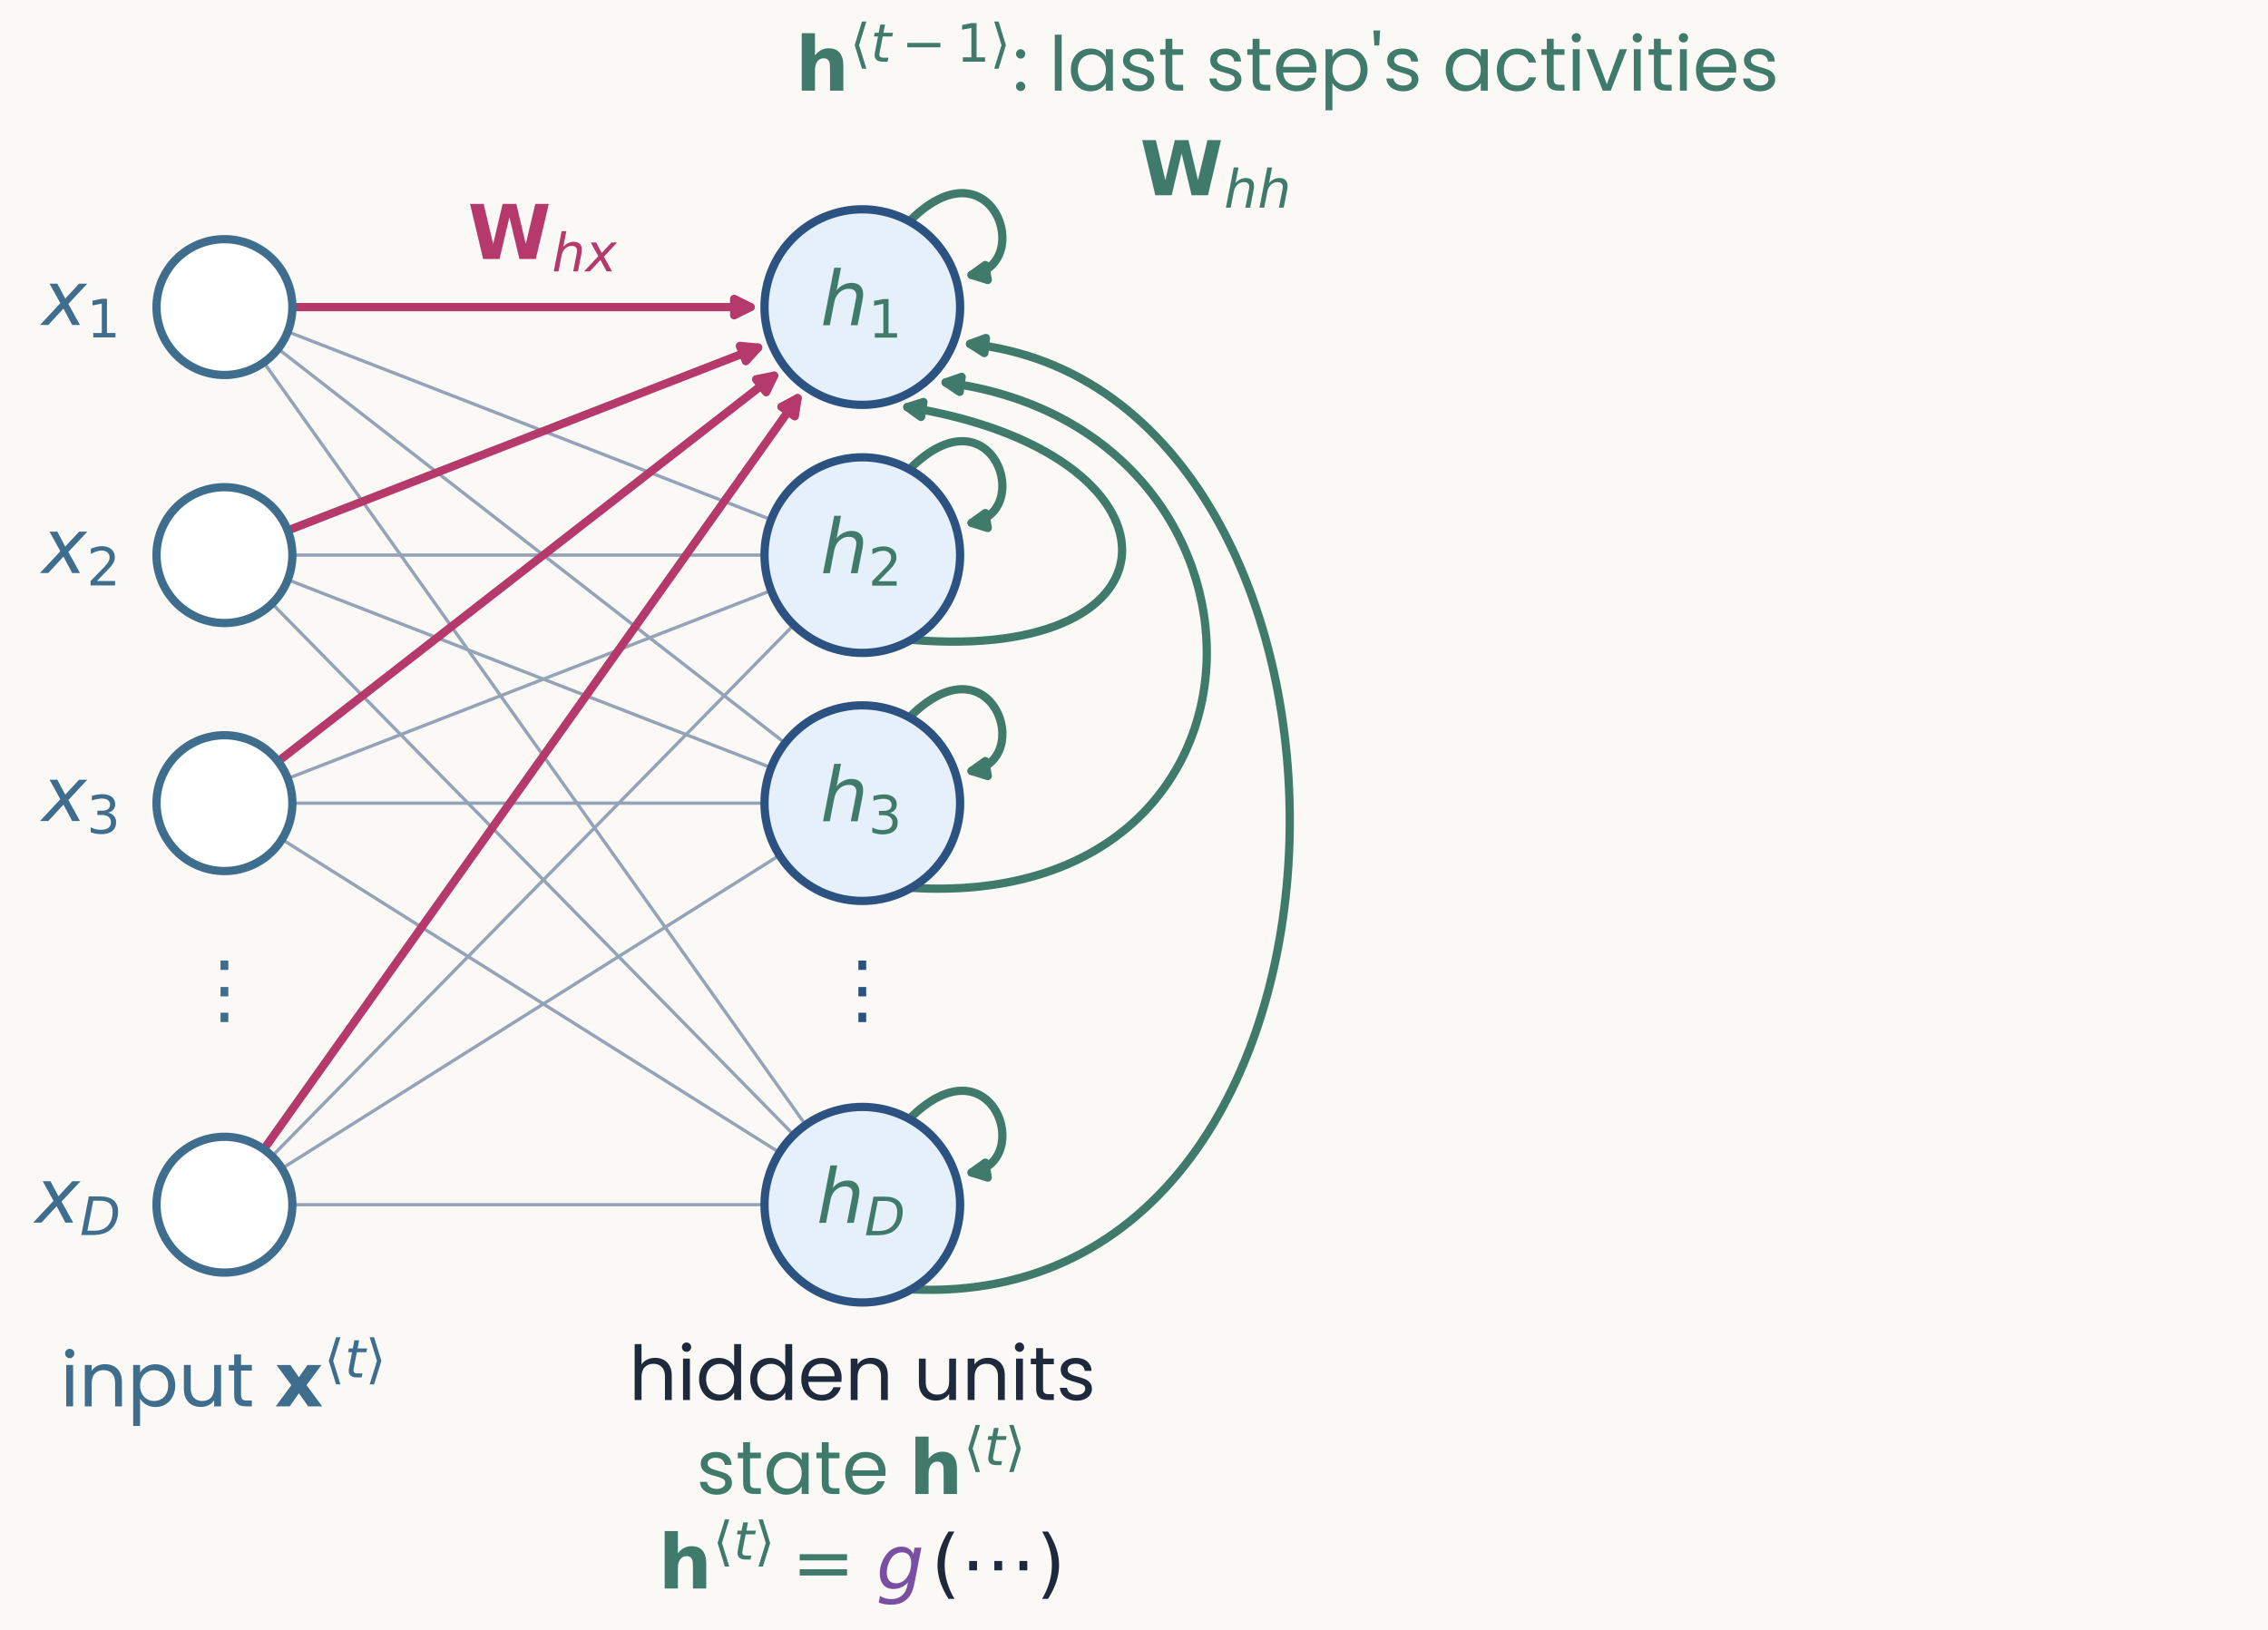
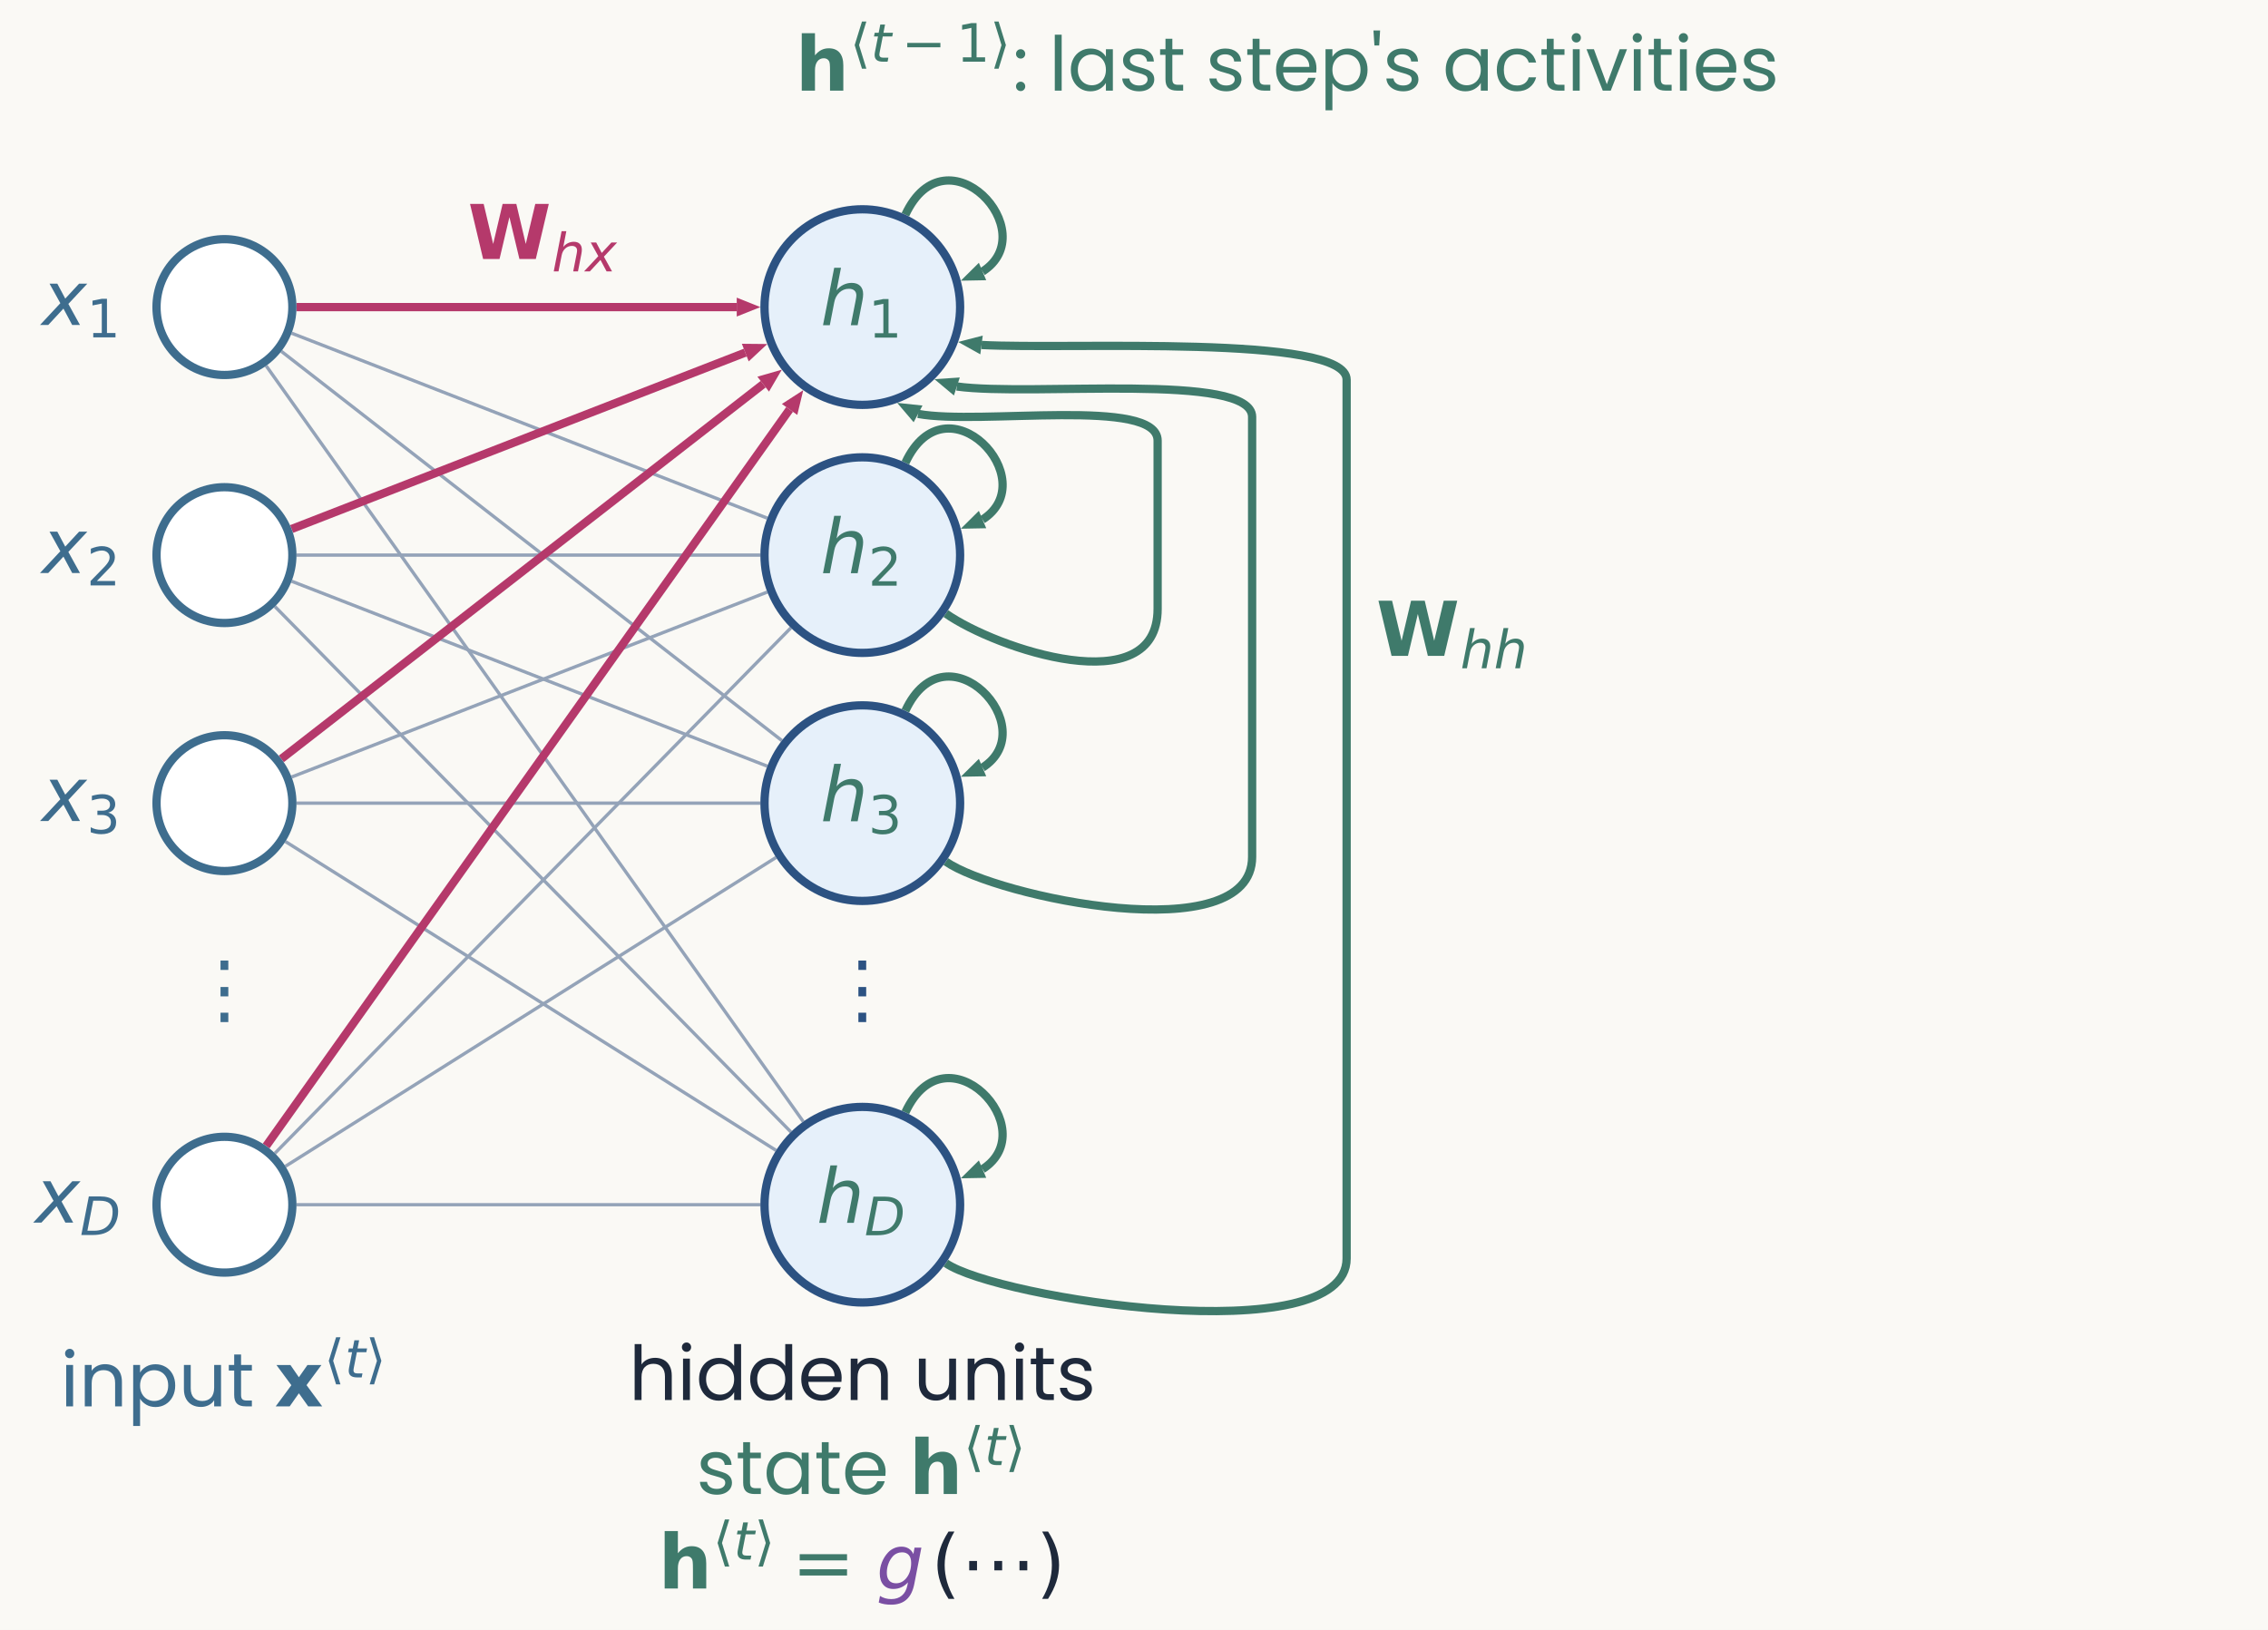
<svg xmlns="http://www.w3.org/2000/svg" xmlns:xlink="http://www.w3.org/1999/xlink" width="720pt" height="517.5pt" viewBox="0 0 720 517.5" version="1.1">
  <defs>
    <style type="text/css">*{stroke-linejoin: round; stroke-linecap: butt}</style>
  </defs>
  <g id="figure_1">
    <g id="patch_1">
      <path d="M 0 517.5  L 720 517.5  L 720 0  L 0 0  z " style="fill: #faf9f5" />
    </g>
    <g id="axes_1">
      <g id="hx-0-1">
-         <path d="M 91.346 105.315  L 243.413 164.452  " clip-path="url(#p8780f3ed15)" style="fill: none; stroke: #94a3b8; stroke-width: 1.05; stroke-linecap: round" />
+         <path d="M 92.57 105.791  L 243.588 164.52  " clip-path="url(#p8780f3ed15)" style="fill: none; stroke: #94a3b8; stroke-width: 1.05" />
      </g>
      <g id="hx-1-1">
-         <path d="M 92.812 176.25  L 241.2 176.25  " clip-path="url(#p8780f3ed15)" style="fill: none; stroke: #94a3b8; stroke-width: 1.05; stroke-linecap: round" />
+         <path d="M 94.125 176.25  L 241.387 176.25  " clip-path="url(#p8780f3ed15)" style="fill: none; stroke: #94a3b8; stroke-width: 1.05" />
      </g>
      <g id="hx-2-1">
-         <path d="M 91.346 247.185  L 243.413 188.048  " clip-path="url(#p8780f3ed15)" style="fill: none; stroke: #94a3b8; stroke-width: 1.05; stroke-linecap: round" />
+         <path d="M 92.57 246.709  L 243.588 187.98  " clip-path="url(#p8780f3ed15)" style="fill: none; stroke: #94a3b8; stroke-width: 1.05" />
      </g>
      <g id="hx-3-1">
-         <path d="M 86.356 367.114  L 250.946 199.477  " clip-path="url(#p8780f3ed15)" style="fill: none; stroke: #94a3b8; stroke-width: 1.05; stroke-linecap: round" />
+         <path d="M 87.276 366.177  L 251.077 199.343  " clip-path="url(#p8780f3ed15)" style="fill: none; stroke: #94a3b8; stroke-width: 1.05" />
      </g>
      <g id="hx-0-2">
-         <path d="M 88.27 110.738  L 248.057 235.016  " clip-path="url(#p8780f3ed15)" style="fill: none; stroke: #94a3b8; stroke-width: 1.05; stroke-linecap: round" />
+         <path d="M 89.306 111.544  L 248.205 235.131  " clip-path="url(#p8780f3ed15)" style="fill: none; stroke: #94a3b8; stroke-width: 1.05" />
      </g>
      <g id="hx-1-2">
-         <path d="M 91.346 184.065  L 243.413 243.202  " clip-path="url(#p8780f3ed15)" style="fill: none; stroke: #94a3b8; stroke-width: 1.05; stroke-linecap: round" />
+         <path d="M 92.57 184.541  L 243.588 243.27  " clip-path="url(#p8780f3ed15)" style="fill: none; stroke: #94a3b8; stroke-width: 1.05" />
      </g>
      <g id="hx-2-2">
-         <path d="M 92.812 255  L 241.2 255  " clip-path="url(#p8780f3ed15)" style="fill: none; stroke: #94a3b8; stroke-width: 1.05; stroke-linecap: round" />
+         <path d="M 94.125 255  L 241.387 255  " clip-path="url(#p8780f3ed15)" style="fill: none; stroke: #94a3b8; stroke-width: 1.05" />
      </g>
      <g id="hx-3-2">
-         <path d="M 89.497 371.011  L 246.205 272.343  " clip-path="url(#p8780f3ed15)" style="fill: none; stroke: #94a3b8; stroke-width: 1.05; stroke-linecap: round" />
+         <path d="M 90.608 370.312  L 246.364 272.243  " clip-path="url(#p8780f3ed15)" style="fill: none; stroke: #94a3b8; stroke-width: 1.05" />
      </g>
      <g id="hx-0-3">
-         <path d="M 83.739 115.077  L 254.897 355.966  " clip-path="url(#p8780f3ed15)" style="fill: none; stroke: #94a3b8; stroke-width: 1.05; stroke-linecap: round" />
+         <path d="M 84.499 116.147  L 255.005 356.119  " clip-path="url(#p8780f3ed15)" style="fill: none; stroke: #94a3b8; stroke-width: 1.05" />
      </g>
      <g id="hx-1-3">
-         <path d="M 86.356 191.636  L 250.946 359.273  " clip-path="url(#p8780f3ed15)" style="fill: none; stroke: #94a3b8; stroke-width: 1.05; stroke-linecap: round" />
+         <path d="M 87.276 192.573  L 251.077 359.407  " clip-path="url(#p8780f3ed15)" style="fill: none; stroke: #94a3b8; stroke-width: 1.05" />
      </g>
      <g id="hx-2-3">
-         <path d="M 89.497 266.489  L 246.205 365.157  " clip-path="url(#p8780f3ed15)" style="fill: none; stroke: #94a3b8; stroke-width: 1.05; stroke-linecap: round" />
+         <path d="M 90.608 267.188  L 246.364 365.257  " clip-path="url(#p8780f3ed15)" style="fill: none; stroke: #94a3b8; stroke-width: 1.05" />
      </g>
      <g id="hx-3-3">
-         <path d="M 92.812 382.5  L 241.2 382.5  " clip-path="url(#p8780f3ed15)" style="fill: none; stroke: #94a3b8; stroke-width: 1.05; stroke-linecap: round" />
+         <path d="M 94.125 382.5  L 241.387 382.5  " clip-path="url(#p8780f3ed15)" style="fill: none; stroke: #94a3b8; stroke-width: 1.05" />
+       </g>
+       <g id="hx-0-0-head">
+         <path d="M 233.887 94.5  L 241.387 97.5  L 233.887 100.5  z " clip-path="url(#p8780f3ed15)" style="fill: #b5396b" />
      </g>
      <g id="hx-0-0">
-         <path d="M 92.812 97.5  Q 167.006 97.5 238.265 97.5  " clip-path="url(#p8780f3ed15)" style="fill: none; stroke: #b5396b; stroke-width: 2.625; stroke-linecap: round" />
-         <path d="M 233.065 94.9  L 238.265 97.5  L 233.065 100.1  z " clip-path="url(#p8780f3ed15)" style="fill: #b5396b; stroke: #b5396b; stroke-width: 2.625; stroke-linecap: round" />
+         <path d="M 94.125 97.5  L 233.887 97.5  " clip-path="url(#p8780f3ed15)" style="fill: none; stroke: #b5396b; stroke-width: 2.625" />
+       </g>
+       <g id="hx-1-0-head">
+         <path d="M 235.511 109.152  L 243.588 109.23  L 237.685 114.744  z " clip-path="url(#p8780f3ed15)" style="fill: #b5396b" />
      </g>
      <g id="hx-1-0">
-         <path d="M 91.346 168.435  Q 167.38 138.866 240.678 110.361  " clip-path="url(#p8780f3ed15)" style="fill: none; stroke: #b5396b; stroke-width: 2.625; stroke-linecap: round" />
-         <path d="M 234.889 109.823  L 240.678 110.361  L 236.774 114.669  z " clip-path="url(#p8780f3ed15)" style="fill: #b5396b; stroke: #b5396b; stroke-width: 2.625; stroke-linecap: round" />
+         <path d="M 92.57 167.959  L 236.598 111.948  " clip-path="url(#p8780f3ed15)" style="fill: none; stroke: #b5396b; stroke-width: 2.625" />
+       </g>
+       <g id="hx-2-0-head">
+         <path d="M 240.443 119.605  L 248.205 117.369  L 244.126 124.341  z " clip-path="url(#p8780f3ed15)" style="fill: #b5396b" />
      </g>
      <g id="hx-2-0">
-         <path d="M 88.27 241.762  Q 168.163 179.623 245.74 119.286  " clip-path="url(#p8780f3ed15)" style="fill: none; stroke: #b5396b; stroke-width: 2.625; stroke-linecap: round" />
-         <path d="M 240.039 120.426  L 245.74 119.286  L 243.232 124.53  z " clip-path="url(#p8780f3ed15)" style="fill: #b5396b; stroke: #b5396b; stroke-width: 2.625; stroke-linecap: round" />
+         <path d="M 89.306 240.956  L 242.284 121.973  " clip-path="url(#p8780f3ed15)" style="fill: none; stroke: #b5396b; stroke-width: 2.625" />
+       </g>
+       <g id="hx-3-0-head">
+         <path d="M 248.216 128.258  L 255.005 123.881  L 253.107 131.733  z " clip-path="url(#p8780f3ed15)" style="fill: #b5396b" />
      </g>
      <g id="hx-3-0">
-         <path d="M 83.739 364.923  Q 169.318 244.478 253.197 126.427  " clip-path="url(#p8780f3ed15)" style="fill: none; stroke: #b5396b; stroke-width: 2.625; stroke-linecap: round" />
-         <path d="M 248.066 129.16  L 253.197 126.427  L 252.305 132.171  z " clip-path="url(#p8780f3ed15)" style="fill: #b5396b; stroke: #b5396b; stroke-width: 2.625; stroke-linecap: round" />
+         <path d="M 84.499 363.853  L 250.661 129.995  " clip-path="url(#p8780f3ed15)" style="fill: none; stroke: #b5396b; stroke-width: 2.625" />
      </g>
      <g id="state-equation">
        <g id="text_1">
          <g style="fill: #3f7a6b" transform="translate(208.99 504.51) scale(0.24 -0.24)">
            <defs>
              <path id="DejaVuSans-Bold-68" d="M 4056 2131  L 4056 0  L 2931 0  L 2931 347  L 2931 1625  Q 2931 2084 2911 2256  Q 2891 2428 2841 2509  Q 2775 2619 2662 2680  Q 2550 2741 2406 2741  Q 2056 2741 1856 2470  Q 1656 2200 1656 1722  L 1656 0  L 538 0  L 538 4863  L 1656 4863  L 1656 2988  Q 1909 3294 2193 3439  Q 2478 3584 2822 3584  Q 3428 3584 3742 3212  Q 4056 2841 4056 2131  z " transform="scale(0.015625)" />
              <path id="DejaVuSans-27e8" d="M 572 2006  L 1453 4856  L 1984 4856  L 1103 2006  L 1984 -844  L 1453 -844  L 572 2006  z " transform="scale(0.015625)" />
              <path id="DejaVuSans-Oblique-74" d="M 2706 3500  L 2619 3053  L 1472 3053  L 1100 1153  Q 1081 1047 1072 975  Q 1063 903 1063 863  Q 1063 663 1183 572  Q 1303 481 1569 481  L 2150 481  L 2053 0  L 1503 0  Q 991 0 739 200  Q 488 400 488 806  Q 488 878 497 964  Q 506 1050 525 1153  L 897 3053  L 409 3053  L 500 3500  L 978 3500  L 1172 4494  L 1747 4494  L 1556 3500  L 2706 3500  z " transform="scale(0.015625)" />
              <path id="DejaVuSans-27e9" d="M 1925 2006  L 1044 -844  L 513 -844  L 1394 2006  L 513 4856  L 1044 4856  L 1925 2006  z " transform="scale(0.015625)" />
              <path id="DejaVuSans-3d" d="M 678 2906  L 4684 2906  L 4684 2381  L 678 2381  L 678 2906  z M 678 1631  L 4684 1631  L 4684 1100  L 678 1100  L 678 1631  z " transform="scale(0.015625)" />
            </defs>
            <use xlink:href="#DejaVuSans-Bold-68" transform="translate(0 0.60625)" />
            <use xlink:href="#DejaVuSans-27e8" transform="translate(72.14844 38.8875) scale(0.7)" />
            <use xlink:href="#DejaVuSans-Oblique-74" transform="translate(99.45801 38.8875) scale(0.7)" />
            <use xlink:href="#DejaVuSans-27e9" transform="translate(126.9043 38.8875) scale(0.7)" />
            <use xlink:href="#DejaVuSans-3d" transform="translate(176.4307 0.60625)" />
          </g>
        </g>
        <g id="text_2">
          <g style="fill: #7a4fa3" transform="translate(278.19 504.51) scale(0.24 -0.24)">
            <defs>
              <path id="DejaVuSans-Oblique-67" d="M 3816 3500  L 3219 434  Q 3047 -456 2561 -893  Q 2075 -1331 1253 -1331  Q 950 -1331 690 -1286  Q 431 -1241 206 -1147  L 313 -588  Q 525 -725 762 -790  Q 1000 -856 1269 -856  Q 1816 -856 2167 -557  Q 2519 -259 2631 300  L 2681 563  Q 2441 288 2122 144  Q 1803 0 1434 0  Q 903 0 598 351  Q 294 703 294 1319  Q 294 1803 478 2267  Q 663 2731 997 3091  Q 1219 3328 1514 3456  Q 1809 3584 2131 3584  Q 2484 3584 2746 3420  Q 3009 3256 3138 2956  L 3238 3500  L 3816 3500  z M 2950 2216  Q 2950 2641 2750 2872  Q 2550 3103 2181 3103  Q 1953 3103 1747 3012  Q 1541 2922 1394 2759  Q 1156 2491 1023 2127  Q 891 1763 891 1375  Q 891 944 1092 712  Q 1294 481 1672 481  Q 2219 481 2584 976  Q 2950 1472 2950 2216  z " transform="scale(0.015625)" />
            </defs>
            <use xlink:href="#DejaVuSans-Oblique-67" />
          </g>
        </g>
        <g id="text_3">
          <g style="fill: #1e293b" transform="translate(295.55 504.51) scale(0.24 -0.24)">
            <defs>
              <path id="DejaVuSans-28" d="M 1984 4856  Q 1566 4138 1362 3434  Q 1159 2731 1159 2009  Q 1159 1288 1364 580  Q 1569 -128 1984 -844  L 1484 -844  Q 1016 -109 783 600  Q 550 1309 550 2009  Q 550 2706 781 3412  Q 1013 4119 1484 4856  L 1984 4856  z " transform="scale(0.015625)" />
              <path id="DejaVuSans-22ef" d="M 740 2363  L 1400 2363  L 1400 1569  L 740 1569  L 740 2363  z M 2868 2363  L 3528 2363  L 3528 1569  L 2868 1569  L 2868 2363  z M 4996 2363  L 5656 2363  L 5656 1569  L 4996 1569  L 4996 2363  z " transform="scale(0.015625)" />
              <path id="DejaVuSans-29" d="M 513 4856  L 1013 4856  Q 1481 4119 1714 3412  Q 1947 2706 1947 2009  Q 1947 1309 1714 600  Q 1481 -109 1013 -844  L 513 -844  Q 928 -128 1133 580  Q 1338 1288 1338 2009  Q 1338 2731 1133 3434  Q 928 4138 513 4856  z " transform="scale(0.015625)" />
            </defs>
            <use xlink:href="#DejaVuSans-28" transform="translate(0 0.125)" />
            <use xlink:href="#DejaVuSans-22ef" transform="translate(39.01367 0.125)" />
            <use xlink:href="#DejaVuSans-29" transform="translate(139.0137 0.125)" />
          </g>
        </g>
      </g>
+       <g id="recurrent-self-0-head">
+         <path d="M 313.086 88.971  L 305.01 89.124  L 310.753 83.443  z " clip-path="url(#p8780f3ed15)" style="fill: #3f7a6b" />
+       </g>
      <g id="recurrent-self-0">
-         <path d="M 288.75 70.2  C 315 43.95 328.8 84 308.447 87.283  " clip-path="url(#p8780f3ed15)" style="fill: none; stroke: #3f7a6b; stroke-width: 2.625; stroke-linecap: round" />
-         <path d="M 313.568 88.888  L 308.447 87.283  L 312.804 84.149  z " clip-path="url(#p8780f3ed15)" style="fill: #3f7a6b; stroke: #3f7a6b; stroke-width: 2.625; stroke-linecap: round" />
+         <path d="M 287.427 68.17  C 300.472 40.194 331.632 73.612 311.919 86.207  " clip-path="url(#p8780f3ed15)" style="fill: none; stroke: #3f7a6b; stroke-width: 2.625" />
+       </g>
+       <g id="recurrent-self-1-head">
+         <path d="M 313.086 167.721  L 305.01 167.874  L 310.753 162.193  z " clip-path="url(#p8780f3ed15)" style="fill: #3f7a6b" />
      </g>
      <g id="recurrent-self-1">
-         <path d="M 288.75 148.95  C 315 122.7 328.8 162.75 308.447 166.033  " clip-path="url(#p8780f3ed15)" style="fill: none; stroke: #3f7a6b; stroke-width: 2.625; stroke-linecap: round" />
-         <path d="M 313.568 167.638  L 308.447 166.033  L 312.804 162.899  z " clip-path="url(#p8780f3ed15)" style="fill: #3f7a6b; stroke: #3f7a6b; stroke-width: 2.625; stroke-linecap: round" />
+         <path d="M 287.427 146.92  C 300.472 118.944 331.632 152.362 311.919 164.957  " clip-path="url(#p8780f3ed15)" style="fill: none; stroke: #3f7a6b; stroke-width: 2.625" />
+       </g>
+       <g id="recurrent-self-2-head">
+         <path d="M 313.086 246.471  L 305.01 246.624  L 310.753 240.943  z " clip-path="url(#p8780f3ed15)" style="fill: #3f7a6b" />
      </g>
      <g id="recurrent-self-2">
-         <path d="M 288.75 227.7  C 315 201.45 328.8 241.5 308.447 244.783  " clip-path="url(#p8780f3ed15)" style="fill: none; stroke: #3f7a6b; stroke-width: 2.625; stroke-linecap: round" />
-         <path d="M 313.568 246.388  L 308.447 244.783  L 312.804 241.649  z " clip-path="url(#p8780f3ed15)" style="fill: #3f7a6b; stroke: #3f7a6b; stroke-width: 2.625; stroke-linecap: round" />
+         <path d="M 287.427 225.67  C 300.472 197.694 331.632 231.112 311.919 243.707  " clip-path="url(#p8780f3ed15)" style="fill: none; stroke: #3f7a6b; stroke-width: 2.625" />
+       </g>
+       <g id="recurrent-self-3-head">
+         <path d="M 313.086 373.971  L 305.01 374.124  L 310.753 368.443  z " clip-path="url(#p8780f3ed15)" style="fill: #3f7a6b" />
      </g>
      <g id="recurrent-self-3">
-         <path d="M 288.75 355.2  C 315 328.95 328.8 369 308.447 372.283  " clip-path="url(#p8780f3ed15)" style="fill: none; stroke: #3f7a6b; stroke-width: 2.625; stroke-linecap: round" />
-         <path d="M 313.568 373.888  L 308.447 372.283  L 312.804 369.149  z " clip-path="url(#p8780f3ed15)" style="fill: #3f7a6b; stroke: #3f7a6b; stroke-width: 2.625; stroke-linecap: round" />
+         <path d="M 287.427 353.17  C 300.472 325.194 331.632 358.612 311.919 371.207  " clip-path="url(#p8780f3ed15)" style="fill: none; stroke: #3f7a6b; stroke-width: 2.625" />
+       </g>
+       <g id="recurrent-cross-1-0-head">
+         <path d="M 290.051 134.065  L 284.819 127.911  L 292.852 128.759  z " clip-path="url(#p8780f3ed15)" style="fill: #3f7a6b" />
      </g>
      <g id="recurrent-cross-1-0">
-         <path d="M 289.275 203.14  C 378.75 210.64 378.75 143.792 288.037 129.256  " clip-path="url(#p8780f3ed15)" style="fill: none; stroke: #3f7a6b; stroke-width: 2.625; stroke-linecap: round" />
-         <path d="M 292.397 132.385  L 288.037 129.256  L 293.156 127.646  z " clip-path="url(#p8780f3ed15)" style="fill: #3f7a6b; stroke: #3f7a6b; stroke-width: 2.625; stroke-linecap: round" />
+         <path d="M 300.26 194.812  C 316.233 205.997 367.5 223.312 367.5 193.312  C 367.5 178.312 367.5 154.911 367.5 139.911  C 367.5 125.951 311.255 135.094 291.451 131.412  " clip-path="url(#p8780f3ed15)" style="fill: none; stroke: #3f7a6b; stroke-width: 2.625" />
+       </g>
+       <g id="recurrent-cross-2-0-head">
+         <path d="M 302.833 125.562  L 296.634 120.384  L 304.694 119.858  z " clip-path="url(#p8780f3ed15)" style="fill: #3f7a6b" />
      </g>
      <g id="recurrent-cross-2-0">
-         <path d="M 289.275 281.89  C 412.5 289.39 412.5 136.047 300.207 121.426  " clip-path="url(#p8780f3ed15)" style="fill: none; stroke: #3f7a6b; stroke-width: 2.625; stroke-linecap: round" />
-         <path d="M 304.657 124.425  L 300.207 121.426  L 305.277 119.665  z " clip-path="url(#p8780f3ed15)" style="fill: #3f7a6b; stroke: #3f7a6b; stroke-width: 2.625; stroke-linecap: round" />
+         <path d="M 300.26 273.562  C 316.233 284.747 397.5 302.062 397.5 272.062  C 397.5 257.062 397.5 147.384 397.5 132.384  C 397.5 118.02 327.488 126.001 303.764 122.71  " clip-path="url(#p8780f3ed15)" style="fill: none; stroke: #3f7a6b; stroke-width: 2.625" />
+       </g>
+       <g id="recurrent-cross-3-0-head">
+         <path d="M 311.214 112.506  L 304.161 108.569  L 311.984 106.556  z " clip-path="url(#p8780f3ed15)" style="fill: #3f7a6b" />
      </g>
      <g id="recurrent-cross-3-0">
-         <path d="M 289.275 409.39  C 446.25 416.89 446.25 123.889 307.96 109.199  " clip-path="url(#p8780f3ed15)" style="fill: none; stroke: #3f7a6b; stroke-width: 2.625; stroke-linecap: round" />
-         <path d="M 312.48 112.093  L 307.96 109.199  L 312.987 107.32  z " clip-path="url(#p8780f3ed15)" style="fill: #3f7a6b; stroke: #3f7a6b; stroke-width: 2.625; stroke-linecap: round" />
+         <path d="M 300.26 401.062  C 316.233 412.247 427.5 429.562 427.5 399.562  C 427.5 384.562 427.5 135.569 427.5 120.569  C 427.5 105.944 339.462 111.041 311.599 109.531  " clip-path="url(#p8780f3ed15)" style="fill: none; stroke: #3f7a6b; stroke-width: 2.625" />
      </g>
      <g id="input-0">
        <path d="M 71.25 119.062  C 76.968 119.062 82.453 116.791 86.497 112.747  C 90.541 108.703 92.812 103.218 92.812 97.5  C 92.812 91.782 90.541 86.297 86.497 82.253  C 82.453 78.209 76.968 75.938 71.25 75.938  C 65.532 75.938 60.047 78.209 56.003 82.253  C 51.959 86.297 49.688 91.782 49.688 97.5  C 49.688 103.218 51.959 108.703 56.003 112.747  C 60.047 116.791 65.532 119.062 71.25 119.062  z " clip-path="url(#p8780f3ed15)" style="fill: #ffffff; stroke: #3e6d8e; stroke-width: 2.625; stroke-linejoin: miter" />
      </g>
      <g id="hidden-0">
        <path d="M 273.75 128.55  C 281.985 128.55 289.883 125.278 295.706 119.456  C 301.528 113.633 304.8 105.735 304.8 97.5  C 304.8 89.265 301.528 81.367 295.706 75.544  C 289.883 69.722 281.985 66.45 273.75 66.45  C 265.515 66.45 257.617 69.722 251.794 75.544  C 245.972 81.367 242.7 89.265 242.7 97.5  C 242.7 105.735 245.972 113.633 251.794 119.456  C 257.617 125.278 265.515 128.55 273.75 128.55  z " clip-path="url(#p8780f3ed15)" style="fill: #e6f0fa; stroke: #2c5282; stroke-width: 2.625; stroke-linejoin: miter" />
      </g>
      <g id="input-1">
        <path d="M 71.25 197.812  C 76.968 197.812 82.453 195.541 86.497 191.497  C 90.541 187.453 92.812 181.968 92.812 176.25  C 92.812 170.532 90.541 165.047 86.497 161.003  C 82.453 156.959 76.968 154.688 71.25 154.688  C 65.532 154.688 60.047 156.959 56.003 161.003  C 51.959 165.047 49.688 170.532 49.688 176.25  C 49.688 181.968 51.959 187.453 56.003 191.497  C 60.047 195.541 65.532 197.812 71.25 197.812  z " clip-path="url(#p8780f3ed15)" style="fill: #ffffff; stroke: #3e6d8e; stroke-width: 2.625; stroke-linejoin: miter" />
      </g>
      <g id="hidden-1">
        <path d="M 273.75 207.3  C 281.985 207.3 289.883 204.028 295.706 198.206  C 301.528 192.383 304.8 184.485 304.8 176.25  C 304.8 168.015 301.528 160.117 295.706 154.294  C 289.883 148.472 281.985 145.2 273.75 145.2  C 265.515 145.2 257.617 148.472 251.794 154.294  C 245.972 160.117 242.7 168.015 242.7 176.25  C 242.7 184.485 245.972 192.383 251.794 198.206  C 257.617 204.028 265.515 207.3 273.75 207.3  z " clip-path="url(#p8780f3ed15)" style="fill: #e6f0fa; stroke: #2c5282; stroke-width: 2.625; stroke-linejoin: miter" />
      </g>
      <g id="input-2">
        <path d="M 71.25 276.562  C 76.968 276.562 82.453 274.291 86.497 270.247  C 90.541 266.203 92.812 260.718 92.812 255  C 92.812 249.282 90.541 243.797 86.497 239.753  C 82.453 235.709 76.968 233.438 71.25 233.438  C 65.532 233.438 60.047 235.709 56.003 239.753  C 51.959 243.797 49.688 249.282 49.688 255  C 49.688 260.718 51.959 266.203 56.003 270.247  C 60.047 274.291 65.532 276.562 71.25 276.562  z " clip-path="url(#p8780f3ed15)" style="fill: #ffffff; stroke: #3e6d8e; stroke-width: 2.625; stroke-linejoin: miter" />
      </g>
      <g id="hidden-2">
        <path d="M 273.75 286.05  C 281.985 286.05 289.883 282.778 295.706 276.956  C 301.528 271.133 304.8 263.235 304.8 255  C 304.8 246.765 301.528 238.867 295.706 233.044  C 289.883 227.222 281.985 223.95 273.75 223.95  C 265.515 223.95 257.617 227.222 251.794 233.044  C 245.972 238.867 242.7 246.765 242.7 255  C 242.7 263.235 245.972 271.133 251.794 276.956  C 257.617 282.778 265.515 286.05 273.75 286.05  z " clip-path="url(#p8780f3ed15)" style="fill: #e6f0fa; stroke: #2c5282; stroke-width: 2.625; stroke-linejoin: miter" />
      </g>
      <g id="input-3">
        <path d="M 71.25 404.062  C 76.968 404.062 82.453 401.791 86.497 397.747  C 90.541 393.703 92.812 388.218 92.812 382.5  C 92.812 376.782 90.541 371.297 86.497 367.253  C 82.453 363.209 76.968 360.938 71.25 360.938  C 65.532 360.938 60.047 363.209 56.003 367.253  C 51.959 371.297 49.688 376.782 49.688 382.5  C 49.688 388.218 51.959 393.703 56.003 397.747  C 60.047 401.791 65.532 404.062 71.25 404.062  z " clip-path="url(#p8780f3ed15)" style="fill: #ffffff; stroke: #3e6d8e; stroke-width: 2.625; stroke-linejoin: miter" />
      </g>
      <g id="hidden-3">
        <path d="M 273.75 413.55  C 281.985 413.55 289.883 410.278 295.706 404.456  C 301.528 398.633 304.8 390.735 304.8 382.5  C 304.8 374.265 301.528 366.367 295.706 360.544  C 289.883 354.722 281.985 351.45 273.75 351.45  C 265.515 351.45 257.617 354.722 251.794 360.544  C 245.972 366.367 242.7 374.265 242.7 382.5  C 242.7 390.735 245.972 398.633 251.794 404.456  C 257.617 410.278 265.515 413.55 273.75 413.55  z " clip-path="url(#p8780f3ed15)" style="fill: #e6f0fa; stroke: #2c5282; stroke-width: 2.625; stroke-linejoin: miter" />
      </g>
      <g id="input-label-0">
        <g style="fill: #3e6d8e" transform="translate(13.32 103.26) scale(0.24 -0.24)">
          <defs>
            <path id="DejaVuSans-Oblique-78" d="M 3841 3500  L 2234 1784  L 3219 0  L 2559 0  L 1819 1388  L 531 0  L -166 0  L 1556 1844  L 641 3500  L 1300 3500  L 1972 2234  L 3144 3500  L 3841 3500  z " transform="scale(0.015625)" />
            <path id="DejaVuSans-31" d="M 794 531  L 1825 531  L 1825 4091  L 703 3866  L 703 4441  L 1819 4666  L 2450 4666  L 2450 531  L 3481 531  L 3481 0  L 794 0  L 794 531  z " transform="scale(0.015625)" />
          </defs>
          <use xlink:href="#DejaVuSans-Oblique-78" transform="translate(0 0.3125)" />
          <use xlink:href="#DejaVuSans-31" transform="translate(59.17969 -16.09375) scale(0.7)" />
        </g>
      </g>
      <g id="input-label-1">
        <g style="fill: #3e6d8e" transform="translate(13.32 182.01) scale(0.24 -0.24)">
          <defs>
            <path id="DejaVuSans-32" d="M 1228 531  L 3431 531  L 3431 0  L 469 0  L 469 531  Q 828 903 1448 1529  Q 2069 2156 2228 2338  Q 2531 2678 2651 2914  Q 2772 3150 2772 3378  Q 2772 3750 2511 3984  Q 2250 4219 1831 4219  Q 1534 4219 1204 4116  Q 875 4013 500 3803  L 500 4441  Q 881 4594 1212 4672  Q 1544 4750 1819 4750  Q 2544 4750 2975 4387  Q 3406 4025 3406 3419  Q 3406 3131 3298 2873  Q 3191 2616 2906 2266  Q 2828 2175 2409 1742  Q 1991 1309 1228 531  z " transform="scale(0.015625)" />
          </defs>
          <use xlink:href="#DejaVuSans-Oblique-78" transform="translate(0 0.3125)" />
          <use xlink:href="#DejaVuSans-32" transform="translate(59.17969 -16.09375) scale(0.7)" />
        </g>
      </g>
      <g id="input-label-2">
        <g style="fill: #3e6d8e" transform="translate(13.32 260.76) scale(0.24 -0.24)">
          <defs>
            <path id="DejaVuSans-33" d="M 2597 2516  Q 3050 2419 3304 2112  Q 3559 1806 3559 1356  Q 3559 666 3084 287  Q 2609 -91 1734 -91  Q 1441 -91 1130 -33  Q 819 25 488 141  L 488 750  Q 750 597 1062 519  Q 1375 441 1716 441  Q 2309 441 2620 675  Q 2931 909 2931 1356  Q 2931 1769 2642 2001  Q 2353 2234 1838 2234  L 1294 2234  L 1294 2753  L 1863 2753  Q 2328 2753 2575 2939  Q 2822 3125 2822 3475  Q 2822 3834 2567 4026  Q 2313 4219 1838 4219  Q 1578 4219 1281 4162  Q 984 4106 628 3988  L 628 4550  Q 988 4650 1302 4700  Q 1616 4750 1894 4750  Q 2613 4750 3031 4423  Q 3450 4097 3450 3541  Q 3450 3153 3228 2886  Q 3006 2619 2597 2516  z " transform="scale(0.015625)" />
          </defs>
          <use xlink:href="#DejaVuSans-Oblique-78" transform="translate(0 0.3125)" />
          <use xlink:href="#DejaVuSans-33" transform="translate(59.17969 -16.09375) scale(0.7)" />
        </g>
      </g>
      <g id="input-label-3">
        <g style="fill: #3e6d8e" transform="translate(11.16 388.26) scale(0.24 -0.24)">
          <defs>
            <path id="DejaVuSans-Oblique-44" d="M 1081 4666  L 2438 4666  Q 3519 4666 4070 4208  Q 4622 3750 4622 2847  Q 4622 2250 4412 1698  Q 4203 1147 3834 769  Q 3463 381 2891 190  Q 2319 0 1538 0  L 172 0  L 1081 4666  z M 1613 4147  L 909 519  L 1734 519  Q 2794 519 3375 1128  Q 3956 1738 3956 2847  Q 3956 3519 3581 3833  Q 3206 4147 2406 4147  L 1613 4147  z " transform="scale(0.015625)" />
          </defs>
          <use xlink:href="#DejaVuSans-Oblique-78" transform="translate(0 0.3125)" />
          <use xlink:href="#DejaVuSans-Oblique-44" transform="translate(59.17969 -16.09375) scale(0.7)" />
        </g>
      </g>
      <g id="input-dots">
        <g style="fill: #3e6d8e" transform="translate(59.25 322.26) scale(0.24 -0.24)">
          <defs>
            <path id="DejaVuSans-22ee" d="M 2868 187  L 3528 187  L 3528 -607  L 2868 -607  L 2868 187  z M 2868 4603  L 3528 4603  L 3528 3809  L 2868 3809  L 2868 4603  z M 2868 2363  L 3528 2363  L 3528 1569  L 2868 1569  L 2868 2363  z " transform="scale(0.015625)" />
          </defs>
          <use xlink:href="#DejaVuSans-22ee" transform="translate(0 0.078125)" />
        </g>
      </g>
      <g id="hidden-dots">
        <g style="fill: #2c5282" transform="translate(261.75 322.26) scale(0.24 -0.24)">
          <use xlink:href="#DejaVuSans-22ee" transform="translate(0 0.078125)" />
        </g>
      </g>
      <g id="weight-hx">
        <g style="fill: #b5396b" transform="translate(148.5 82.26) scale(0.24 -0.24)">
          <defs>
            <path id="DejaVuSans-Bold-57" d="M 191 4666  L 1344 4666  L 2150 1275  L 2950 4666  L 4109 4666  L 4909 1275  L 5716 4666  L 6859 4666  L 5759 0  L 4372 0  L 3525 3547  L 2688 0  L 1300 0  L 191 4666  z " transform="scale(0.015625)" />
            <path id="DejaVuSans-Oblique-68" d="M 3566 2113  L 3156 0  L 2578 0  L 2988 2091  Q 3016 2238 3031 2350  Q 3047 2463 3047 2528  Q 3047 2791 2881 2937  Q 2716 3084 2419 3084  Q 1956 3084 1617 2771  Q 1278 2459 1178 1941  L 800 0  L 225 0  L 1172 4863  L 1747 4863  L 1375 2950  Q 1594 3244 1934 3414  Q 2275 3584 2650 3584  Q 3113 3584 3367 3334  Q 3622 3084 3622 2631  Q 3622 2519 3608 2391  Q 3594 2263 3566 2113  z " transform="scale(0.015625)" />
          </defs>
          <use xlink:href="#DejaVuSans-Bold-57" transform="translate(0 0.09375)" />
          <use xlink:href="#DejaVuSans-Oblique-68" transform="translate(111.2598 -16.3125) scale(0.7)" />
          <use xlink:href="#DejaVuSans-Oblique-78" transform="translate(155.625 -16.3125) scale(0.7)" />
        </g>
      </g>
      <g id="input-caption">
        <g style="fill: #3e6d8e" transform="translate(19.17 446.67) scale(0.24 -0.24)">
          <defs>
            <path id="Poppins-Regular-69" d="M 794 4077  Q 627 4077 512 4192  Q 397 4307 397 4474  Q 397 4640 512 4755  Q 627 4870 794 4870  Q 954 4870 1066 4755  Q 1178 4640 1178 4474  Q 1178 4307 1066 4192  Q 954 4077 794 4077  z M 1075 3507  L 1075 0  L 493 0  L 493 3507  L 1075 3507  z " transform="scale(0.015625)" />
            <path id="Poppins-Regular-6e" d="M 2202 3571  Q 2842 3571 3238 3184  Q 3635 2797 3635 2067  L 3635 0  L 3059 0  L 3059 1984  Q 3059 2509 2796 2787  Q 2534 3066 2080 3066  Q 1619 3066 1347 2778  Q 1075 2490 1075 1939  L 1075 0  L 493 0  L 493 3507  L 1075 3507  L 1075 3008  Q 1248 3277 1545 3424  Q 1843 3571 2202 3571  z " transform="scale(0.015625)" />
            <path id="Poppins-Regular-70" d="M 1075 2861  Q 1248 3162 1590 3363  Q 1933 3565 2387 3565  Q 2854 3565 3235 3341  Q 3616 3117 3833 2710  Q 4051 2304 4051 1766  Q 4051 1235 3833 819  Q 3616 403 3235 172  Q 2854 -58 2387 -58  Q 1939 -58 1596 144  Q 1254 346 1075 646  L 1075 -1664  L 493 -1664  L 493 3507  L 1075 3507  L 1075 2861  z M 3456 1766  Q 3456 2163 3296 2457  Q 3136 2752 2864 2905  Q 2592 3059 2266 3059  Q 1946 3059 1674 2902  Q 1402 2746 1238 2448  Q 1075 2150 1075 1760  Q 1075 1363 1238 1065  Q 1402 768 1674 611  Q 1946 454 2266 454  Q 2592 454 2864 611  Q 3136 768 3296 1065  Q 3456 1363 3456 1766  z " transform="scale(0.015625)" />
            <path id="Poppins-Regular-75" d="M 3603 3507  L 3603 0  L 3021 0  L 3021 518  Q 2854 250 2556 99  Q 2259 -51 1901 -51  Q 1491 -51 1164 118  Q 838 288 649 627  Q 461 966 461 1453  L 461 3507  L 1037 3507  L 1037 1530  Q 1037 1011 1299 732  Q 1562 454 2016 454  Q 2483 454 2752 742  Q 3021 1030 3021 1581  L 3021 3507  L 3603 3507  z " transform="scale(0.015625)" />
            <path id="Poppins-Regular-74" d="M 1203 3027  L 1203 960  Q 1203 704 1312 598  Q 1421 493 1690 493  L 2118 493  L 2118 0  L 1594 0  Q 1107 0 864 224  Q 621 448 621 960  L 621 3027  L 166 3027  L 166 3507  L 621 3507  L 621 4390  L 1203 4390  L 1203 3507  L 2118 3507  L 2118 3027  L 1203 3027  z " transform="scale(0.015625)" />
            <path id="Poppins-Regular-20" transform="scale(0.015625)" />
            <path id="DejaVuSans-Bold-78" d="M 1422 1791  L 159 3500  L 1344 3500  L 2059 2463  L 2784 3500  L 3969 3500  L 2706 1797  L 4031 0  L 2847 0  L 2059 1106  L 1281 0  L 97 0  L 1422 1791  z " transform="scale(0.015625)" />
          </defs>
          <use xlink:href="#Poppins-Regular-69" transform="translate(0 0.60625)" />
          <use xlink:href="#Poppins-Regular-6e" transform="translate(24.59999 0.60625)" />
          <use xlink:href="#Poppins-Regular-70" transform="translate(88.59998 0.60625)" />
          <use xlink:href="#Poppins-Regular-75" transform="translate(156.2 0.60625)" />
          <use xlink:href="#Poppins-Regular-74" transform="translate(220.2 0.60625)" />
          <use xlink:href="#Poppins-Regular-20" transform="translate(256.5999 0.60625)" />
          <use xlink:href="#DejaVuSans-Bold-78" transform="translate(283.2999 0.60625)" />
          <use xlink:href="#DejaVuSans-27e8" transform="translate(348.7589 38.8875) scale(0.7)" />
          <use xlink:href="#DejaVuSans-Oblique-74" transform="translate(376.0685 38.8875) scale(0.7)" />
          <use xlink:href="#DejaVuSans-27e9" transform="translate(403.5148 38.8875) scale(0.7)" />
        </g>
      </g>
      <g id="hidden-caption">
        <g style="fill: #1e293b" transform="translate(199.6275 444.51) scale(0.24 -0.24)">
          <defs>
            <path id="Poppins-Regular-68" d="M 2234 3571  Q 2630 3571 2950 3401  Q 3270 3232 3452 2893  Q 3635 2554 3635 2067  L 3635 0  L 3059 0  L 3059 1984  Q 3059 2509 2796 2787  Q 2534 3066 2080 3066  Q 1619 3066 1347 2778  Q 1075 2490 1075 1939  L 1075 0  L 493 0  L 493 4736  L 1075 4736  L 1075 3008  Q 1248 3277 1552 3424  Q 1856 3571 2234 3571  z " transform="scale(0.015625)" />
            <path id="Poppins-Regular-64" d="M 275 1766  Q 275 2304 492 2710  Q 710 3117 1091 3341  Q 1472 3565 1946 3565  Q 2355 3565 2707 3376  Q 3059 3187 3245 2880  L 3245 4736  L 3834 4736  L 3834 0  L 3245 0  L 3245 659  Q 3072 346 2733 144  Q 2394 -58 1939 -58  Q 1472 -58 1091 172  Q 710 403 492 819  Q 275 1235 275 1766  z M 3245 1760  Q 3245 2157 3085 2451  Q 2925 2746 2653 2902  Q 2381 3059 2054 3059  Q 1728 3059 1459 2905  Q 1190 2752 1030 2457  Q 870 2163 870 1766  Q 870 1363 1030 1065  Q 1190 768 1459 611  Q 1728 454 2054 454  Q 2381 454 2653 611  Q 2925 768 3085 1065  Q 3245 1363 3245 1760  z " transform="scale(0.015625)" />
            <path id="Poppins-Regular-65" d="M 3693 1888  Q 3693 1722 3674 1536  L 870 1536  Q 902 1018 1225 726  Q 1549 435 2010 435  Q 2387 435 2640 611  Q 2893 787 2995 1082  L 3622 1082  Q 3482 576 3059 259  Q 2637 -58 2010 -58  Q 1510 -58 1116 166  Q 723 390 499 803  Q 275 1216 275 1760  Q 275 2304 492 2713  Q 710 3123 1104 3344  Q 1498 3565 2010 3565  Q 2509 3565 2893 3347  Q 3277 3130 3485 2749  Q 3693 2368 3693 1888  z M 3091 2010  Q 3091 2342 2944 2582  Q 2797 2822 2544 2947  Q 2291 3072 1984 3072  Q 1542 3072 1232 2790  Q 922 2509 877 2010  L 3091 2010  z " transform="scale(0.015625)" />
            <path id="Poppins-Regular-73" d="M 1734 -58  Q 1331 -58 1011 80  Q 691 218 505 464  Q 320 710 301 1030  L 902 1030  Q 928 768 1149 601  Q 1370 435 1728 435  Q 2061 435 2253 582  Q 2445 730 2445 954  Q 2445 1184 2240 1296  Q 2035 1408 1606 1517  Q 1216 1619 969 1724  Q 723 1830 547 2038  Q 371 2246 371 2586  Q 371 2854 531 3078  Q 691 3302 985 3433  Q 1280 3565 1658 3565  Q 2240 3565 2598 3270  Q 2957 2976 2982 2464  L 2400 2464  Q 2381 2739 2179 2905  Q 1978 3072 1638 3072  Q 1325 3072 1139 2937  Q 954 2803 954 2586  Q 954 2413 1066 2301  Q 1178 2189 1347 2121  Q 1517 2054 1818 1971  Q 2195 1869 2432 1769  Q 2669 1670 2838 1472  Q 3008 1274 3014 954  Q 3014 666 2854 435  Q 2694 205 2403 73  Q 2112 -58 1734 -58  z " transform="scale(0.015625)" />
          </defs>
          <use xlink:href="#Poppins-Regular-68" />
          <use xlink:href="#Poppins-Regular-69" transform="translate(63.99999 0)" />
          <use xlink:href="#Poppins-Regular-64" transform="translate(88.59998 0)" />
          <use xlink:href="#Poppins-Regular-64" transform="translate(156.2 0)" />
          <use xlink:href="#Poppins-Regular-65" transform="translate(223.8 0)" />
          <use xlink:href="#Poppins-Regular-6e" transform="translate(285.7999 0)" />
          <use xlink:href="#Poppins-Regular-20" transform="translate(349.7999 0)" />
          <use xlink:href="#Poppins-Regular-75" transform="translate(376.4999 0)" />
          <use xlink:href="#Poppins-Regular-6e" transform="translate(440.4999 0)" />
          <use xlink:href="#Poppins-Regular-69" transform="translate(504.4999 0)" />
          <use xlink:href="#Poppins-Regular-74" transform="translate(529.0999 0)" />
          <use xlink:href="#Poppins-Regular-73" transform="translate(565.4999 0)" />
        </g>
      </g>
      <g id="hidden-label-0">
        <g style="fill: #3f7a6b" transform="translate(260.43 103.26) scale(0.24 -0.24)">
          <use xlink:href="#DejaVuSans-Oblique-68" transform="translate(0 0.015625)" />
          <use xlink:href="#DejaVuSans-31" transform="translate(63.37891 -16.39062) scale(0.7)" />
        </g>
      </g>
      <g id="hidden-label-1">
        <g style="fill: #3f7a6b" transform="translate(260.43 182.01) scale(0.24 -0.24)">
          <use xlink:href="#DejaVuSans-Oblique-68" transform="translate(0 0.015625)" />
          <use xlink:href="#DejaVuSans-32" transform="translate(63.37891 -16.39062) scale(0.7)" />
        </g>
      </g>
      <g id="hidden-label-2">
        <g style="fill: #3f7a6b" transform="translate(260.43 260.76) scale(0.24 -0.24)">
          <use xlink:href="#DejaVuSans-Oblique-68" transform="translate(0 0.015625)" />
          <use xlink:href="#DejaVuSans-33" transform="translate(63.37891 -16.39062) scale(0.7)" />
        </g>
      </g>
      <g id="hidden-label-3">
        <g style="fill: #3f7a6b" transform="translate(259.23 388.26) scale(0.24 -0.24)">
          <use xlink:href="#DejaVuSans-Oblique-68" transform="translate(0 0.015625)" />
          <use xlink:href="#DejaVuSans-Oblique-44" transform="translate(63.37891 -16.39062) scale(0.7)" />
        </g>
      </g>
      <g id="state-caption">
        <g style="fill: #3f7a6b" transform="translate(221.07 474.51) scale(0.24 -0.24)">
          <defs>
            <path id="Poppins-Regular-61" d="M 275 1766  Q 275 2304 492 2710  Q 710 3117 1091 3341  Q 1472 3565 1939 3565  Q 2400 3565 2739 3366  Q 3078 3168 3245 2867  L 3245 3507  L 3834 3507  L 3834 0  L 3245 0  L 3245 653  Q 3072 346 2729 144  Q 2387 -58 1933 -58  Q 1466 -58 1088 172  Q 710 403 492 819  Q 275 1235 275 1766  z M 3245 1760  Q 3245 2157 3085 2451  Q 2925 2746 2653 2902  Q 2381 3059 2054 3059  Q 1728 3059 1459 2905  Q 1190 2752 1030 2457  Q 870 2163 870 1766  Q 870 1363 1030 1065  Q 1190 768 1459 611  Q 1728 454 2054 454  Q 2381 454 2653 611  Q 2925 768 3085 1065  Q 3245 1363 3245 1760  z " transform="scale(0.015625)" />
          </defs>
          <use xlink:href="#Poppins-Regular-73" transform="translate(0 0.60625)" />
          <use xlink:href="#Poppins-Regular-74" transform="translate(52.2 0.60625)" />
          <use xlink:href="#Poppins-Regular-61" transform="translate(88.59999 0.60625)" />
          <use xlink:href="#Poppins-Regular-74" transform="translate(156.2 0.60625)" />
          <use xlink:href="#Poppins-Regular-65" transform="translate(192.6 0.60625)" />
          <use xlink:href="#Poppins-Regular-20" transform="translate(254.6 0.60625)" />
          <use xlink:href="#DejaVuSans-Bold-68" transform="translate(281.3 0.60625)" />
          <use xlink:href="#DejaVuSans-27e8" transform="translate(353.4484 38.8875) scale(0.7)" />
          <use xlink:href="#DejaVuSans-Oblique-74" transform="translate(380.758 38.8875) scale(0.7)" />
          <use xlink:href="#DejaVuSans-27e9" transform="translate(408.2043 38.8875) scale(0.7)" />
        </g>
      </g>
      <g id="weight-hh">
-         <g style="fill: #3f7a6b" transform="translate(361.89 62.01) scale(0.24 -0.24)">
+         <g style="fill: #3f7a6b" transform="translate(436.89 208.26) scale(0.24 -0.24)">
          <use xlink:href="#DejaVuSans-Bold-57" transform="translate(0 0.09375)" />
          <use xlink:href="#DejaVuSans-Oblique-68" transform="translate(111.2598 -16.3125) scale(0.7)" />
          <use xlink:href="#DejaVuSans-Oblique-68" transform="translate(155.625 -16.3125) scale(0.7)" />
        </g>
      </g>
      <g id="previous-state">
        <g style="fill: #3f7a6b" transform="translate(252.51 28.92) scale(0.24 -0.24)">
          <defs>
            <path id="DejaVuSans-2212" d="M 678 2272  L 4684 2272  L 4684 1741  L 678 1741  L 678 2272  z " transform="scale(0.015625)" />
            <path id="Poppins-Regular-3a" d="M 678 -38  Q 512 -38 397 77  Q 282 192 282 358  Q 282 525 397 640  Q 512 755 678 755  Q 838 755 950 640  Q 1062 525 1062 358  Q 1062 192 950 77  Q 838 -38 678 -38  z M 678 2714  Q 512 2714 397 2829  Q 282 2944 282 3110  Q 282 3277 397 3392  Q 512 3507 678 3507  Q 838 3507 950 3392  Q 1062 3277 1062 3110  Q 1062 2944 950 2829  Q 838 2714 678 2714  z " transform="scale(0.015625)" />
            <path id="Poppins-Regular-6c" d="M 1075 4736  L 1075 0  L 493 0  L 493 4736  L 1075 4736  z " transform="scale(0.015625)" />
            <path id="Poppins-Regular-27" d="M 787 5094  L 710 3821  L 307 3821  L 224 5094  L 787 5094  z " transform="scale(0.015625)" />
            <path id="Poppins-Regular-63" d="M 275 1760  Q 275 2304 492 2710  Q 710 3117 1097 3341  Q 1485 3565 1984 3565  Q 2630 3565 3049 3251  Q 3469 2938 3603 2381  L 2976 2381  Q 2886 2701 2627 2886  Q 2368 3072 1984 3072  Q 1485 3072 1177 2729  Q 870 2387 870 1760  Q 870 1126 1177 780  Q 1485 435 1984 435  Q 2368 435 2624 614  Q 2880 794 2976 1126  L 3603 1126  Q 3462 589 3040 265  Q 2618 -58 1984 -58  Q 1485 -58 1097 166  Q 710 390 492 800  Q 275 1210 275 1760  z " transform="scale(0.015625)" />
            <path id="Poppins-Regular-76" d="M 1798 538  L 2886 3507  L 3507 3507  L 2131 0  L 1453 0  L 77 3507  L 704 3507  L 1798 538  z " transform="scale(0.015625)" />
          </defs>
          <use xlink:href="#DejaVuSans-Bold-68" transform="translate(0 0.60625)" />
          <use xlink:href="#DejaVuSans-27e8" transform="translate(72.14844 38.8875) scale(0.7)" />
          <use xlink:href="#DejaVuSans-Oblique-74" transform="translate(99.45801 38.8875) scale(0.7)" />
          <use xlink:href="#DejaVuSans-2212" transform="translate(140.542 38.8875) scale(0.7)" />
          <use xlink:href="#DejaVuSans-31" transform="translate(212.832 38.8875) scale(0.7)" />
          <use xlink:href="#DejaVuSans-27e9" transform="translate(257.3682 38.8875) scale(0.7)" />
          <use xlink:href="#Poppins-Regular-3a" transform="translate(287.4121 0.60625)" />
          <use xlink:href="#Poppins-Regular-20" transform="translate(308.7121 0.60625)" />
          <use xlink:href="#Poppins-Regular-6c" transform="translate(335.4121 0.60625)" />
          <use xlink:href="#Poppins-Regular-61" transform="translate(360.0121 0.60625)" />
          <use xlink:href="#Poppins-Regular-73" transform="translate(427.6121 0.60625)" />
          <use xlink:href="#Poppins-Regular-74" transform="translate(479.8121 0.60625)" />
          <use xlink:href="#Poppins-Regular-20" transform="translate(516.2121 0.60625)" />
          <use xlink:href="#Poppins-Regular-73" transform="translate(542.9121 0.60625)" />
          <use xlink:href="#Poppins-Regular-74" transform="translate(595.1121 0.60625)" />
          <use xlink:href="#Poppins-Regular-65" transform="translate(631.5121 0.60625)" />
          <use xlink:href="#Poppins-Regular-70" transform="translate(693.512 0.60625)" />
          <use xlink:href="#Poppins-Regular-27" transform="translate(761.112 0.60625)" />
          <use xlink:href="#Poppins-Regular-73" transform="translate(777.012 0.60625)" />
          <use xlink:href="#Poppins-Regular-20" transform="translate(829.212 0.60625)" />
          <use xlink:href="#Poppins-Regular-61" transform="translate(855.912 0.60625)" />
          <use xlink:href="#Poppins-Regular-63" transform="translate(923.512 0.60625)" />
          <use xlink:href="#Poppins-Regular-74" transform="translate(984.212 0.60625)" />
          <use xlink:href="#Poppins-Regular-69" transform="translate(1020.612 0.60625)" />
          <use xlink:href="#Poppins-Regular-76" transform="translate(1045.212 0.60625)" />
          <use xlink:href="#Poppins-Regular-69" transform="translate(1101.312 0.60625)" />
          <use xlink:href="#Poppins-Regular-74" transform="translate(1125.912 0.60625)" />
          <use xlink:href="#Poppins-Regular-69" transform="translate(1162.312 0.60625)" />
          <use xlink:href="#Poppins-Regular-65" transform="translate(1186.912 0.60625)" />
          <use xlink:href="#Poppins-Regular-73" transform="translate(1248.912 0.60625)" />
        </g>
      </g>
    </g>
  </g>
  <defs>
    <clipPath id="p8780f3ed15">
      <rect x="0" y="0" width="720" height="517.5" />
    </clipPath>
  </defs>
</svg>
